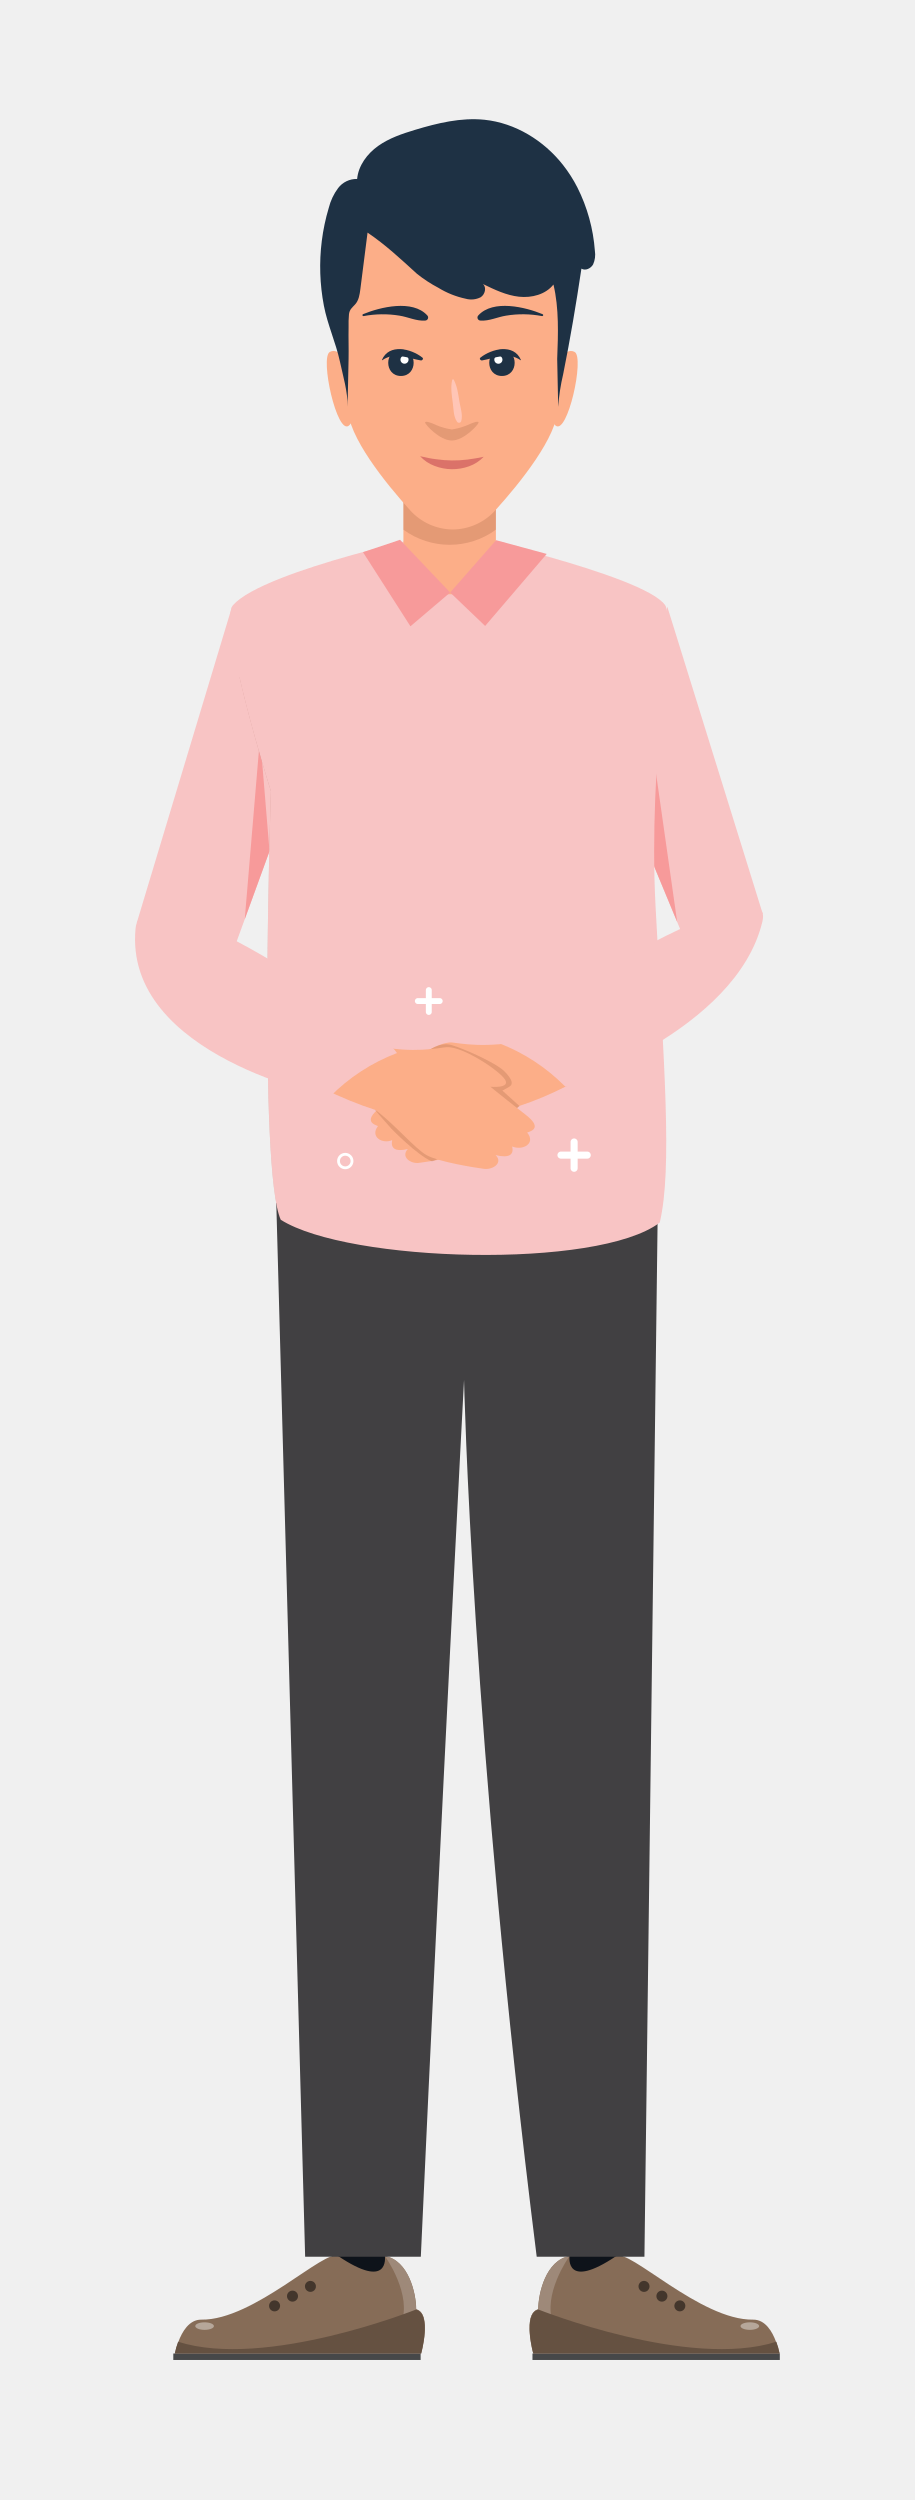
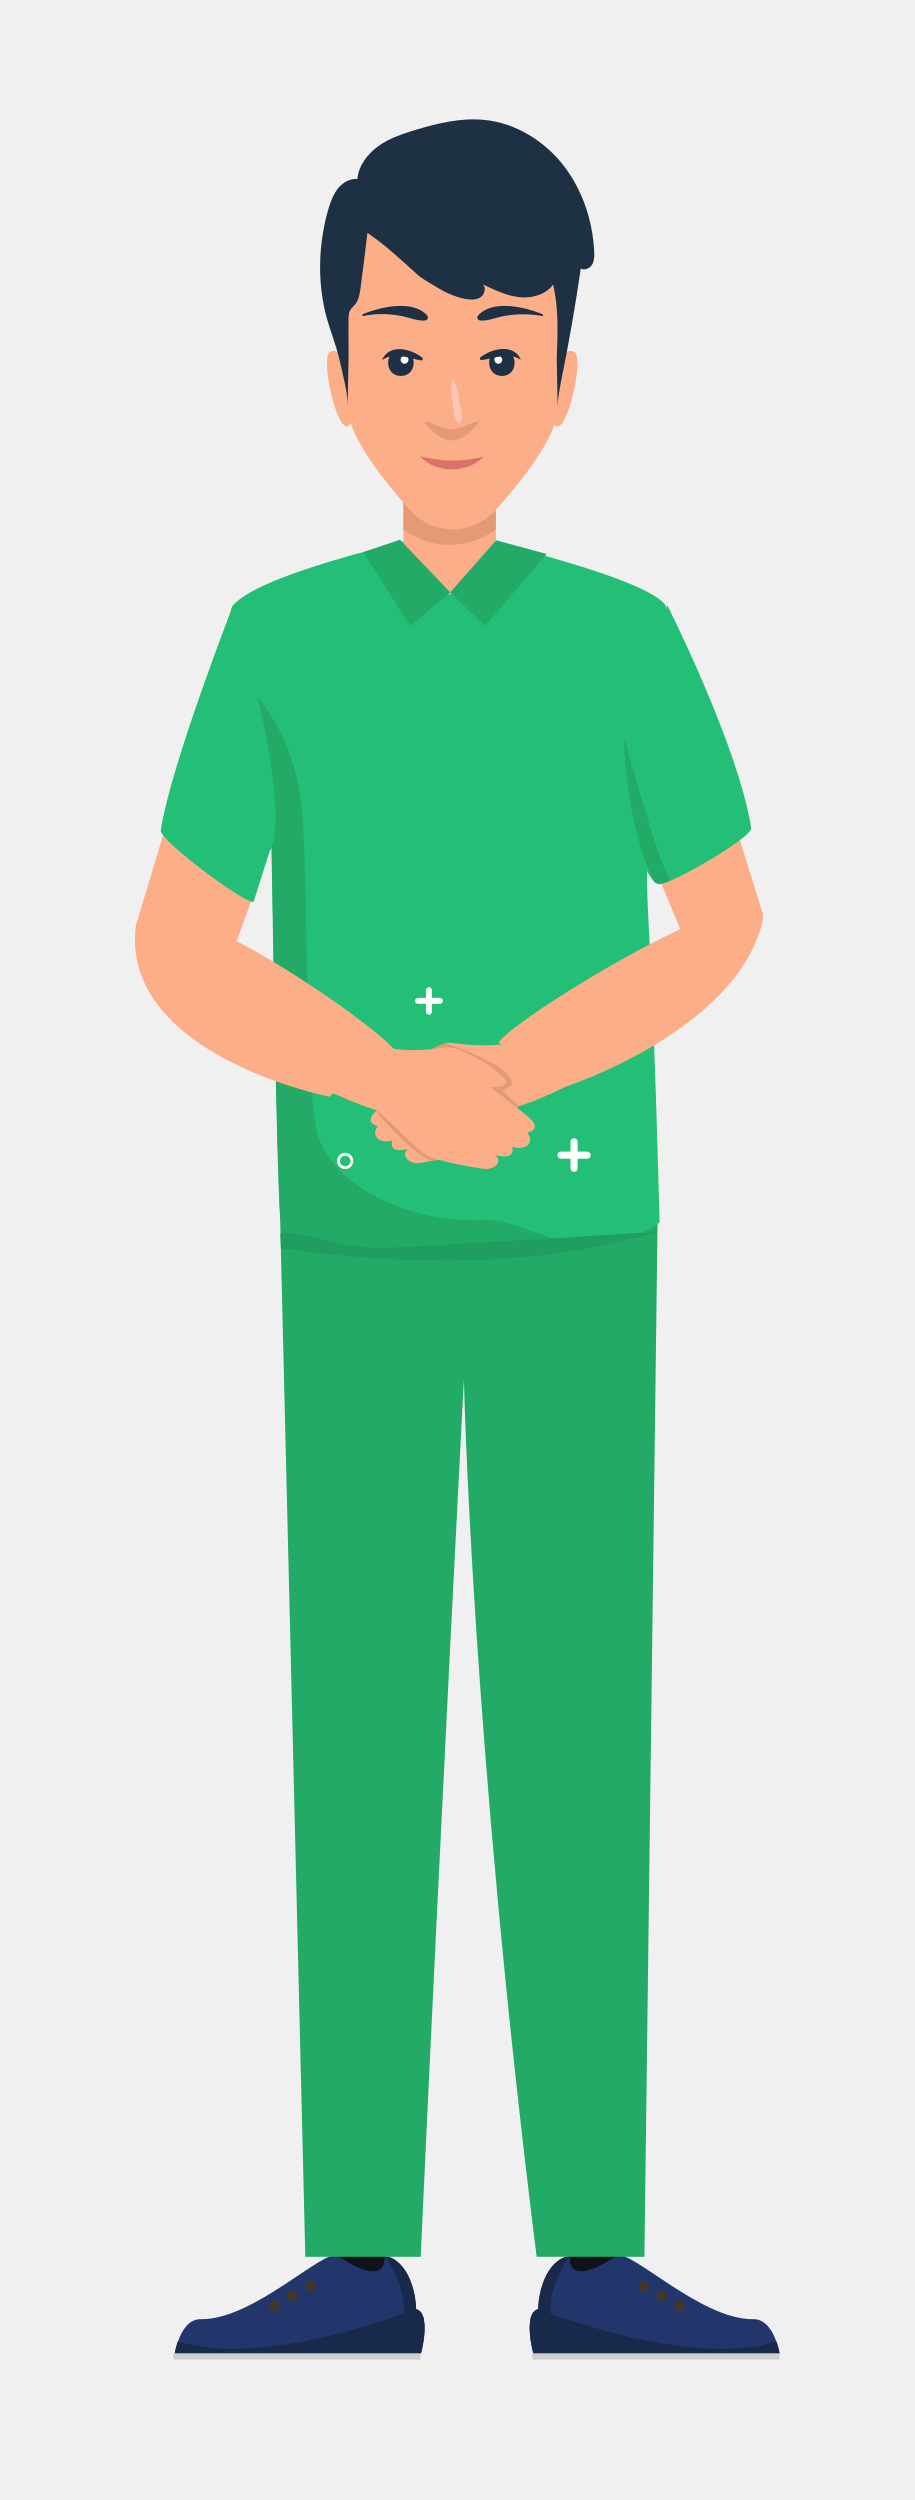
- <svg xmlns="http://www.w3.org/2000/svg" viewBox="0 0 300.52 821.26">
-   <defs>
-     <style>.cls-1{isolation:isolate;}.cls-2{fill:#f8c4c4;}.cls-3{fill:#f79a9a;}.cls-4{fill:#ddcfc9;mix-blend-mode:multiply;}.cls-5{fill:#0e131a;}.cls-6{fill:#866c57;}.cls-7{fill:#9e8979;}.cls-8{fill:#474849;}.cls-9{fill:#655141;}.cls-10{fill:#43362c;}.cls-11{fill:#b6a79a;}.cls-12{fill:#414042;}.cls-13{fill:#fcae88;}.cls-14{fill:#b06d4d;opacity:0.32;}.cls-15,.cls-16,.cls-17{fill:none;stroke:#fff;stroke-linecap:round;stroke-linejoin:round;}.cls-15{stroke-width:2.33px;}.cls-16{stroke-width:1.94px;}.cls-17{stroke-width:0.93px;}.cls-18{fill:#1e3144;}.cls-19{fill:#fff;}.cls-20{fill:#db7269;}.cls-21{fill:#ffc5b6;}</style>
-   </defs>
-   <g class="cls-1">
-     <g id="OBJECT">
-       <polygon class="cls-2" points="76.22 199.3 44.92 303.17 75.64 315.04 95.71 259.92 76.22 199.3" />
-       <polygon class="cls-3" points="88.54 279.61 80.4 301.97 85.43 242.1 88.54 279.61" />
-       <polygon class="cls-2" points="219.21 199.3 250.57 300.2 227.86 315.89 205.27 261.43 219.21 199.3" />
-       <polygon class="cls-3" points="213.9 282.24 222.46 302.88 213.9 242.75 213.9 282.24" />
-       <path class="cls-4" d="M158.84,400.76c-27.82,1-49.85-13.07-54.26-27.67s-3.15-77.3-5.06-104.75c-1.33-18.95-8.4-34-20.84-45.89C82.62,239.72,89,259.91,89,259.91S84.79,384.47,92.23,400.7c16.11,10.19,66.19,12.74,100.22,7.45C180.81,407.66,170,400.36,158.84,400.76Z" />
-       <g id="doctor">
-         <polygon class="cls-5" points="203.81 756.89 205.19 723.68 187.31 723.68 185.94 756.89 203.81 756.89" />
-         <path class="cls-6" d="M256.1,773.14H175.18s-1.88-6.78-1-11.09c.36-1.68,1.14-3,2.62-3.37,0-5.28,2.5-16.13,10.28-17.52h0c0,.38-1.42,11.23,15.3,0,4.16-2.79,27.73,21.11,45,20.85,4.05-.06,6.35,4,7.54,7.26A24.47,24.47,0,0,1,256.1,773.14Z" />
-         <path class="cls-7" d="M187.13,741.05c-.23.33-9.17,12.9-5.33,22.37a22.3,22.3,0,0,1-7.57-1.49c.36-1.67,1.14-3,2.62-3.36,0-5.29,2.5-16.13,10.28-17.52Z" />
-         <rect class="cls-8" x="174.92" y="773.14" width="81.25" height="2.12" />
-         <path class="cls-9" d="M256.1,773.14H175.18s-3.62-13.07,1.67-14.46c0,0,49.44,19.76,78.17,10.59A24.47,24.47,0,0,1,256.1,773.14Z" />
-         <path class="cls-10" d="M213.37,751.09a1.81,1.81,0,1,1-1.81-1.81A1.81,1.81,0,0,1,213.37,751.09Z" />
-         <path class="cls-10" d="M219.25,754.29a1.81,1.81,0,1,1-1.81-1.81A1.81,1.81,0,0,1,219.25,754.29Z" />
-         <path class="cls-10" d="M225.14,757.49a1.81,1.81,0,1,1-1.8-1.81A1.81,1.81,0,0,1,225.14,757.49Z" />
-         <path class="cls-11" d="M249.38,764.13c0,.68-1.37,1.24-3.06,1.24s-3.06-.56-3.06-1.24,1.37-1.24,3.06-1.24S249.38,763.44,249.38,764.13Z" />
-         <polygon class="cls-5" points="109.72 756.89 108.34 723.68 126.22 723.68 127.6 756.89 109.72 756.89" />
-         <path class="cls-6" d="M57.43,773.14h80.92s1.88-6.78,1-11.09c-.35-1.68-1.13-3-2.62-3.37,0-5.28-2.5-16.13-10.28-17.52h0c0,.38,1.42,11.23-15.3,0-4.16-2.79-27.73,21.11-45,20.85-4-.06-6.35,4-7.54,7.26A24.47,24.47,0,0,0,57.43,773.14Z" />
-         <path class="cls-7" d="M126.4,741.05c.24.33,9.17,12.9,5.33,22.37a22.3,22.3,0,0,0,7.57-1.49c-.35-1.67-1.13-3-2.62-3.36,0-5.29-2.5-16.13-10.28-17.52Z" />
-         <rect class="cls-8" x="56.93" y="773.14" width="81.25" height="2.12" />
-         <path class="cls-9" d="M57.43,773.14h80.92s3.62-13.07-1.67-14.46c0,0-49.43,19.76-78.17,10.59A24.47,24.47,0,0,0,57.43,773.14Z" />
-         <path class="cls-10" d="M100.17,751.09a1.81,1.81,0,1,0,1.8-1.81A1.8,1.8,0,0,0,100.17,751.09Z" />
-         <path class="cls-10" d="M94.28,754.29a1.81,1.81,0,1,0,1.81-1.81A1.81,1.81,0,0,0,94.28,754.29Z" />
-         <path class="cls-10" d="M88.39,757.49a1.81,1.81,0,1,0,1.81-1.81A1.81,1.81,0,0,0,88.39,757.49Z" />
-         <path class="cls-11" d="M64.15,764.13c0,.68,1.37,1.24,3.06,1.24s3.06-.56,3.06-1.24-1.37-1.24-3.06-1.24S64.15,763.44,64.15,764.13Z" />
-         <path class="cls-12" d="M90.76,395.16l9.48,346.19h38c6.67-146.07,14.2-288.06,14.2-288.06s2.47,117.23,23.87,288.06h35.39l4.4-346.19Z" />
+ <svg xmlns="http://www.w3.org/2000/svg" version="1.1" id="Layer_1" x="0px" y="0px" viewBox="0 0 300.5 821.3" style="enable-background:new 0 0 300.5 821.3;" xml:space="preserve">
+   <style type="text/css">
+ 	.st0{fill:#FCAE88;}
+ 	.st1{fill:#0E131A;}
+ 	.st2{fill:#22366B;}
+ 	.st3{fill:#18294C;}
+ 	.st4{fill:#CFCFCF;}
+ 	.st5{fill:#43362C;}
+ 	.st6{fill:#22AA66;}
+ 	.st7{fill:#24BF77;}
+ 	.st8{opacity:0.32;fill:#B06D4D;enable-background:new    ;}
+ 	.st9{fill:none;stroke:#FFFFFF;stroke-width:2.332;stroke-linecap:round;stroke-linejoin:round;}
+ 	.st10{fill:none;stroke:#FFFFFF;stroke-width:1.941;stroke-linecap:round;stroke-linejoin:round;}
+ 	.st11{fill:none;stroke:#FFFFFF;stroke-width:0.935;stroke-linecap:round;stroke-linejoin:round;}
+ 	.st12{fill:#1E3144;}
+ 	.st13{fill:#FFFFFF;}
+ 	.st14{fill:#DB7269;}
+ 	.st15{fill:#FFC5B6;}
+ 	.st16{fill:#209E5F;}
+ </style>
+   <g id="BACKGROUND">
+ </g>
+   <g id="OBJECT">
+     <g>
+       <g>
+         <polygon class="st0" points="76.2,199.3 44.9,303.2 75.6,315 95.7,259.9    " />
      </g>
-       <path class="cls-2" d="M216.73,401.62c-20.33,15.45-102.3,13.13-124.5-.92C84.79,384.47,89,259.91,89,259.91s-17.53-55.37-12.45-61.12c10.32-11.69,70.69-24.22,70.69-24.22s64.23,14.18,71.26,24.22c3.41,4.88-5.71,50.08-3.15,98.89C218.08,349.35,220.94,383.84,216.73,401.62Z" />
-       <rect class="cls-13" x="132.52" y="158.47" width="30.38" height="36.74" />
-       <path class="cls-14" d="M132.52,158.47V174a25.7,25.7,0,0,0,30.38,0V158.47Z" />
-       <polygon class="cls-3" points="147.88 194.64 134.83 205.74 119.25 181.4 131.41 177.32 147.88 194.64" />
-       <polygon class="cls-3" points="147.88 194.64 159.37 205.63 179.6 181.97 162.97 177.45 147.88 194.64" />
-       <path class="cls-13" d="M232.43,308.06v.28a27.91,27.91,0,0,1-9.66,23.27c-11.6,10-31.33,24.9-52.17,31.7-5.51,4.18-11.86,12.39-15.5,14.53s-14.77,3.84-17.51,4.18-6-2-3.62-4.56c-4.21,1-5.68-.24-5.14-2.92-3.23,1.41-7.37-1.11-4.66-4.63-1.62-.57-4.57-1.78.39-5.83s10.71-8.92,10.71-8.92-6.25.54-4.52-2.43,12.9-10.73,17.75-10.27,35.2,7.44,73.73-29.79" />
-       <path class="cls-14" d="M140.61,345.24s3.75-3.08,7.7-1.94S163,349.15,165.77,352s2.81,4.24,1.53,5-2.27,1.27-2.27,1.27l5.63,5.08-2.37,2s-25.07,16.7-26.5,16.12c-4.7-1.93-13.13-10.6-13.13-10.6s-5.14-5.77-5.39-6.16S140.61,345.24,140.61,345.24Z" />
-       <path class="cls-13" d="M56.06,308.09v.27a27.34,27.34,0,0,0,10,22.92c12.47,10.19,34.31,26,57.21,33.33,6,4.3,12.93,12.65,16.88,14.87s15.9,4.11,18.85,4.49,6.38-2,3.8-4.51c4.51,1.08,6.09-.14,5.45-2.84,3.48,1.47,7.9-1,4.92-4.57,1.72-.55,4.88-1.71-.51-5.87S161.09,357,161.09,357s6.71.65,4.81-2.36-14-11-19.21-10.64-32.58,8.22-74.52-29.79" />
-       <line class="cls-15" x1="188.6" y1="375.15" x2="188.6" y2="383.78" />
-       <line class="cls-15" x1="192.91" y1="379.46" x2="184.28" y2="379.46" />
-       <line class="cls-16" x1="140.86" y1="325.25" x2="140.86" y2="332.44" />
-       <line class="cls-16" x1="144.45" y1="328.85" x2="137.26" y2="328.85" />
-       <circle class="cls-17" cx="113.42" cy="381.41" r="2.22" />
-       <path class="cls-2" d="M250.45,302.75c5.1-21.34-81.66,31.37-86.77,39.85A61.71,61.71,0,0,1,185.74,357S241.84,338.8,250.45,302.75Z" />
-       <path class="cls-2" d="M44.53,305c2.11-22.16,80.76,32.45,85.88,40.93a61.69,61.69,0,0,0-22.07,14.41S40.53,347,44.53,305Z" />
-       <path class="cls-13" d="M182.65,120.14s2.78-6.32,6.12-4.53-2.38,27.64-6.31,24.16S182.65,120.14,182.65,120.14Z" />
-       <path class="cls-13" d="M114.47,120.14s-2.78-6.32-6.12-4.53,2.39,27.64,6.32,24.16S114.47,120.14,114.47,120.14Z" />
-       <path class="cls-13" d="M148.75,173.94h0a19.05,19.05,0,0,1-14.13-6.43c-7.83-8.68-20.44-24.16-20.44-33.82L112,96.44c0-20.38,17.62-33.37,36.71-33.37h0c11.83,0,23.09,4.89,29.95,13.46a30.93,30.93,0,0,1,6.76,19.66l-2.14,37.5c0,9.66-12.62,25.14-20.45,33.82A19,19,0,0,1,148.75,173.94Z" />
-       <path class="cls-18" d="M189.67,61.58a45.23,45.23,0,0,0-4.75-7.43c-6.3-8-15.66-13.77-25.8-14.81-7.69-.78-15.39,1.09-22.79,3.32-4.23,1.28-8.5,2.72-12.1,5.28s-6.51,6.45-6.91,10.85a7.59,7.59,0,0,0-6.25,3A18.23,18.23,0,0,0,108,68.29a66.66,66.66,0,0,0-2.29,10.85,68,68,0,0,0,.68,21.25c1.22,6.35,3.88,12,5.27,18.36,1,4.7,2.62,10,2.52,14.85,0,0,.33-15.72.33-15.74.07-3.42-.07-6.84,0-10.26a37.8,37.8,0,0,1,.13-4.39c.2-1.56,1-2.09,2-3.19,1.24-1.35,1.52-3.29,1.75-5.11q1.17-9.24,2.35-18.5c5.91,4,11,8.76,16.24,13.54a44.2,44.2,0,0,0,7,4.58,28.5,28.5,0,0,0,9,3.6,6.79,6.79,0,0,0,4.93-.49c1.43-.92,2-3.2.76-4.33,3.78,1.84,7.64,3.7,11.81,4.16s8.77-.73,11.33-4c1.87,7.79,1.54,16.45,1.23,24.44l.33,15.74A65.06,65.06,0,0,1,185,122.94c2.32-11.54,4.25-23,6-34.69,1.3.8,3.1-.06,3.84-1.39a7.85,7.85,0,0,0,.58-4.46A55.24,55.24,0,0,0,189.67,61.58Z" />
-       <path class="cls-14" d="M153.43,139.7a21.64,21.64,0,0,1-5,1.39,21.62,21.62,0,0,1-5-1.39c-2.06-1-3.83-1.5-3.78-.87s4.76,5.88,8.78,5.88,8.74-5.25,8.78-5.88S155.49,138.73,153.43,139.7Z" />
-       <path class="cls-18" d="M131.71,123.51c5.56,0,5.57-8.65,0-8.65s-5.57,8.65,0,8.65Z" />
-       <path class="cls-19" d="M134.21,118.16a1.33,1.33,0,1,1-1.33-1.34A1.33,1.33,0,0,1,134.21,118.16Z" />
-       <path class="cls-18" d="M125.55,118.34c4.12-2.85,8.35-.67,12.68.06.48.08,1-.54.54-.92-3.76-3-11-4.7-13.31.77,0,0,0,.13.09.09Z" />
-       <path class="cls-18" d="M164.89,123.51c-5.56,0-5.57-8.65,0-8.65s5.57,8.65,0,8.65Z" />
-       <path class="cls-19" d="M162.38,118.16a1.34,1.34,0,1,0,1.33-1.34A1.34,1.34,0,0,0,162.38,118.16Z" />
-       <path class="cls-18" d="M171.13,118.25c-2.34-5.47-9.55-3.75-13.31-.77-.48.38.06,1,.54.92,4.33-.73,8.57-2.91,12.68-.06.06,0,.11,0,.09-.09Z" />
-       <path class="cls-18" d="M119.42,103.84a34,34,0,0,1,11.81-.15c2.81.44,5.6,1.84,8.42,1.62a1,1,0,0,0,.7-1.71c-4.84-5.3-15.45-2.73-21.1-.39a.33.33,0,0,0,.17.63Z" />
-       <path class="cls-18" d="M178.25,103.21c-5.66-2.35-16.26-4.91-21.11.39a1,1,0,0,0,.71,1.71c2.79.22,5.63-1.19,8.41-1.62a33.7,33.7,0,0,1,11.81.15.33.33,0,0,0,.18-.63Z" />
-       <path class="cls-20" d="M138,149.86c1.87.43,3.59.81,5.31,1a38.64,38.64,0,0,0,5.12.4,36.94,36.94,0,0,0,5.13-.29c1.73-.2,3.46-.54,5.34-.92a12.11,12.11,0,0,1-4.79,3.12,16.19,16.19,0,0,1-11.39-.13A12.15,12.15,0,0,1,138,149.86Z" />
-       <path class="cls-21" d="M148.54,124.82c-.56,2.56-.14,5,.21,7.57.27,2,.19,4.44,1.37,6.12a.77.77,0,0,0,1.4-.18c.57-2-.23-4.25-.57-6.24-.42-2.55-.68-5-1.88-7.34a.29.29,0,0,0-.53.07Z" />
    </g>
+     <g>
+       <g>
+         <polygon class="st0" points="219.2,199.3 250.6,300.2 227.9,315.9 205.3,261.4    " />
+       </g>
+     </g>
+     <g id="doctor_23_">
+       <g>
+         <g>
+           <polygon class="st1" points="203.8,756.9 205.2,723.7 187.3,723.7 185.9,756.9     " />
+           <g>
+             <path class="st2" d="M256.1,773.1h-80.9c0,0-1.9-6.8-0.9-11.1c0.4-1.7,1.1-3,2.6-3.4c0-5.3,2.5-16.1,10.3-17.5l0,0       c-0.1,0.4-1.4,11.2,15.3,0c4.2-2.8,27.7,21.1,45,20.8c4-0.1,6.4,4,7.5,7.3C255.8,771.4,256.1,773.1,256.1,773.1z" />
+             <path class="st3" d="M187.1,741.1c-0.2,0.3-9.2,12.9-5.3,22.4c-2.6,0-5.1-0.6-7.6-1.5c0.4-1.7,1.1-3,2.6-3.4       C176.8,753.3,179.3,742.4,187.1,741.1C187.1,741,187.1,741,187.1,741.1z" />
+             <rect x="174.9" y="773.1" class="st4" width="81.2" height="2.1" />
+             <path class="st3" d="M256.1,773.1h-80.9c0,0-3.6-13.1,1.7-14.5c0,0,49.4,19.8,78.2,10.6C255.8,771.4,256.1,773.1,256.1,773.1z" />
+             <g>
+               <path class="st5" d="M213.4,751.1c0,1-0.8,1.8-1.8,1.8s-1.8-0.8-1.8-1.8s0.8-1.8,1.8-1.8C212.6,749.3,213.4,750.1,213.4,751.1        z" />
+               <path class="st5" d="M219.3,754.3c0,1-0.8,1.8-1.8,1.8s-1.8-0.8-1.8-1.8s0.8-1.8,1.8-1.8C218.4,752.5,219.3,753.3,219.3,754.3        z" />
+               <path class="st5" d="M225.1,757.5c0,1-0.8,1.8-1.8,1.8s-1.8-0.8-1.8-1.8s0.8-1.8,1.8-1.8S225.1,756.5,225.1,757.5z" />
+             </g>
+           </g>
+         </g>
+         <g>
+           <polygon class="st1" points="109.7,756.9 108.3,723.7 126.2,723.7 127.6,756.9     " />
+           <g>
+             <path class="st2" d="M57.4,773.1h80.9c0,0,1.9-6.8,0.9-11.1c-0.4-1.7-1.1-3-2.6-3.4c0-5.3-2.5-16.1-10.3-17.5l0,0       c0.1,0.4,1.4,11.2-15.3,0c-4.2-2.8-27.7,21.1-45,20.8c-4.1-0.1-6.4,4-7.5,7.3C57.7,771.4,57.4,773.1,57.4,773.1z" />
+             <path class="st3" d="M126.4,741.1c0.2,0.3,9.2,12.9,5.3,22.4c2.6,0,5.1-0.6,7.6-1.5c-0.4-1.7-1.1-3-2.6-3.4       C136.7,753.3,134.2,742.4,126.4,741.1C126.4,741,126.4,741,126.4,741.1z" />
+             <rect x="56.9" y="773.1" class="st4" width="81.2" height="2.1" />
+             <path class="st3" d="M57.4,773.1h80.9c0,0,3.6-13.1-1.7-14.5c0,0-49.4,19.8-78.2,10.6C57.7,771.4,57.4,773.1,57.4,773.1z" />
+             <g>
+               <path class="st5" d="M100.2,751.1c0,1,0.8,1.8,1.8,1.8s1.8-0.8,1.8-1.8s-0.8-1.8-1.8-1.8S100.2,750.1,100.2,751.1z" />
+               <path class="st5" d="M94.3,754.3c0,1,0.8,1.8,1.8,1.8s1.8-0.8,1.8-1.8s-0.8-1.8-1.8-1.8C95.1,752.5,94.3,753.3,94.3,754.3z" />
+               <path class="st5" d="M88.4,757.5c0,1,0.8,1.8,1.8,1.8s1.8-0.8,1.8-1.8s-0.8-1.8-1.8-1.8C89.2,755.7,88.4,756.5,88.4,757.5z" />
+             </g>
+           </g>
+         </g>
+         <g>
+           <path class="st6" d="M91.9,395.2l8.4,346.2h37.9c6.7-146.1,14.2-288.1,14.2-288.1s2.5,117.2,23.9,288.1h35.4l4.4-346.2H91.9z" />
+         </g>
+       </g>
+     </g>
+     <path class="st7" d="M216.7,401.6c-20.3,15.5-102.3,13.1-124.5-0.9C90.8,383.6,89,259.9,89,259.9s-17.5-55.4-12.4-61.1   c10.3-11.7,70.7-24.2,70.7-24.2s64.2,14.2,71.3,24.2c3.4,4.9-8.2,52.1-5.7,100.9C215.6,351.4,216.1,384,216.7,401.6z" />
+     <g>
+       <rect x="132.5" y="158.5" class="st0" width="30.4" height="36.7" />
+       <path class="st8" d="M132.5,158.5V174c4.7,3.2,9.8,5,15.2,5s10.5-1.8,15.2-5v-15.5H132.5z" />
+     </g>
+     <g>
+       <g>
+         <polygon class="st6" points="147.9,194.6 134.8,205.7 119.3,181.4 131.4,177.3    " />
+       </g>
+       <g>
+         <polygon class="st6" points="147.9,194.6 159.4,205.6 179.6,182 163,177.5    " />
+       </g>
+     </g>
+     <g>
+       <path class="st0" d="M232.4,308.1v0.3c0.7,8.9-2.9,17.5-9.7,23.3c-11.6,10-31.3,24.9-52.2,31.7c-5.5,4.2-11.9,12.4-15.5,14.5    s-14.8,3.8-17.5,4.2c-2.7,0.3-6-2.1-3.6-4.6c-4.2,1-5.7-0.2-5.1-2.9c-3.2,1.4-7.4-1.1-4.7-4.6c-1.6-0.6-4.6-1.8,0.4-5.8    c5-4.1,10.7-8.9,10.7-8.9s-6.2,0.5-4.5-2.4s12.9-10.7,17.7-10.3c4.8,0.5,35.2,7.4,73.7-29.8" />
+       <path class="st8" d="M140.6,345.2c0,0,3.7-3.1,7.7-1.9s14.6,5.9,17.5,8.7c2.8,2.8,2.8,4.2,1.5,5s-2.3,1.3-2.3,1.3l5.6,5.1l-2.4,2    c0,0-25.1,16.7-26.5,16.1c-4.7-1.9-13.1-10.6-13.1-10.6s-5.1-5.8-5.4-6.2C123,364.3,140.6,345.2,140.6,345.2z" />
+       <line class="st9" x1="188.6" y1="375.1" x2="188.6" y2="383.8" />
+       <line class="st9" x1="192.9" y1="379.5" x2="184.3" y2="379.5" />
+       <line class="st10" x1="140.9" y1="325.3" x2="140.9" y2="332.4" />
+       <line class="st10" x1="144.5" y1="328.8" x2="137.3" y2="328.8" />
+       <circle class="st11" cx="113.4" cy="381.4" r="2.2" />
+       <path class="st0" d="M56.1,308.1v0.3c-0.6,8.8,3.2,17.3,10,22.9c12.5,10.2,34.3,26,57.2,33.3c6,4.3,12.9,12.7,16.9,14.9    c3.9,2.2,15.9,4.1,18.8,4.5c2.9,0.4,6.4-2,3.8-4.5c4.5,1.1,6.1-0.1,5.5-2.8c3.5,1.5,7.9-1,4.9-4.6c1.7-0.5,4.9-1.7-0.5-5.9    c-5.4-4.2-11.6-9.1-11.6-9.1s6.7,0.6,4.8-2.4s-14-11-19.2-10.6c-5.2,0.3-32.6,8.2-74.5-29.8" />
+     </g>
+     <g>
+       <path class="st0" d="M250.5,302.8c5.1-21.3-81.7,31.4-86.8,39.8c13.8,5.3,22.1,14.4,22.1,14.4S241.8,338.8,250.5,302.8z" />
+     </g>
+     <path class="st6" d="M158.8,400.8c-27.8,1-49.9-13.1-54.3-27.7s-3.2-77.3-5.1-104.8c-1.3-18.9-8.4-34-20.8-45.9   c3.9,17.3,10.3,37.5,10.3,37.5s1.8,124.8,3.2,140.8c15.5,11.3,67.5,14.2,101.6,8.9C182.2,409.2,170,400.4,158.8,400.8z" />
+     <g>
+       <path class="st0" d="M44.5,305c2.1-22.2,80.8,32.4,85.9,40.9c-13.8,5.3-22.1,14.4-22.1,14.4S40.5,347,44.5,305z" />
+     </g>
+     <g>
+       <g>
+         <path class="st0" d="M182.6,120.1c0,0,2.8-6.3,6.1-4.5s-2.4,27.6-6.3,24.2C178.5,136.3,182.6,120.1,182.6,120.1z" />
+         <path class="st0" d="M114.5,120.1c0,0-2.8-6.3-6.1-4.5c-3.3,1.8,2.4,27.6,6.3,24.2C118.6,136.3,114.5,120.1,114.5,120.1z" />
+         <path class="st0" d="M148.7,173.9L148.7,173.9c-5.3,0-10.4-2.3-14.1-6.4c-7.8-8.7-20.4-24.2-20.4-33.8L112,96.4     C112,76,129.6,63,148.7,63l0,0c11.8,0,23.1,4.9,29.9,13.5c4.2,5.3,6.8,11.9,6.8,19.7l-2.1,37.5c0,9.7-12.6,25.1-20.4,33.8     C159.2,171.6,154.1,173.9,148.7,173.9z" />
+         <path class="st12" d="M189.7,61.6c-1.3-2.6-2.9-5.1-4.7-7.4c-6.3-8-15.7-13.8-25.8-14.8c-7.7-0.8-15.4,1.1-22.8,3.3     c-4.2,1.3-8.5,2.7-12.1,5.3s-6.5,6.4-6.9,10.8c-2.4-0.2-4.7,1.1-6.3,3c-1.5,1.9-2.4,4.2-3.1,6.5c-1.1,3.5-1.8,7.2-2.3,10.9     c-0.9,7.1-0.7,14.3,0.7,21.3c1.2,6.3,3.9,12,5.3,18.4c1,4.7,2.6,10,2.5,14.8l0.3-15.7c0.1-3.4-0.1-6.8,0-10.3     c0-1.4-0.1-3,0.1-4.4c0.2-1.6,1-2.1,2-3.2c1.2-1.4,1.5-3.3,1.8-5.1c0.8-6.2,1.6-12.3,2.3-18.5c5.9,4,11,8.8,16.2,13.5     c1.9,1.8,4.8,3.2,7,4.6c2.8,1.7,5.8,3,9,3.6c1.7,0.3,3.5,0.4,4.9-0.5s2-3.2,0.8-4.3c3.8,1.8,7.6,3.7,11.8,4.2s8.8-0.7,11.3-4.1     c1.9,7.8,1.5,16.5,1.2,24.4l0.3,15.7c0.1-3.6,0.9-7.2,1.6-10.7c2.3-11.5,4.3-23,6-34.7c1.3,0.8,3.1-0.1,3.8-1.4s0.7-2.9,0.6-4.5     C194.8,75.2,193,68,189.7,61.6z" />
+       </g>
+       <g>
+         <path class="st8" d="M153.4,139.7c-2.1,1-5,1.4-5,1.4s-2.9-0.4-5-1.4s-3.8-1.5-3.8-0.9s4.8,5.9,8.8,5.9s8.7-5.3,8.8-5.9     C157.3,138.2,155.5,138.7,153.4,139.7z" />
+         <g>
+           <g>
+             <path class="st12" d="M131.7,123.5c5.6,0,5.6-8.6,0-8.6C126.1,114.9,126.1,123.5,131.7,123.5L131.7,123.5z" />
+           </g>
+           <path class="st13" d="M134.2,118.2c0,0.7-0.6,1.3-1.3,1.3s-1.3-0.6-1.3-1.3c0-0.7,0.6-1.3,1.3-1.3      C133.6,116.8,134.2,117.4,134.2,118.2z" />
+           <g>
+             <path class="st12" d="M125.5,118.3c4.1-2.8,8.4-0.7,12.7,0.1c0.5,0.1,1-0.5,0.5-0.9C135,114.5,127.8,112.8,125.5,118.3       C125.4,118.3,125.5,118.4,125.5,118.3L125.5,118.3z" />
+           </g>
+         </g>
+         <g>
+           <g>
+             <path class="st12" d="M164.9,123.5c-5.6,0-5.6-8.6,0-8.6C170.4,114.9,170.5,123.5,164.9,123.5L164.9,123.5z" />
+           </g>
+           <path class="st13" d="M162.4,118.2c0,0.7,0.6,1.3,1.3,1.3s1.3-0.6,1.3-1.3c0-0.7-0.6-1.3-1.3-1.3      C163,116.8,162.4,117.4,162.4,118.2z" />
+           <g>
+             <path class="st12" d="M171.1,118.2c-2.3-5.5-9.6-3.7-13.3-0.8c-0.5,0.4,0.1,1,0.5,0.9C162.7,117.7,166.9,115.5,171.1,118.2       C171.1,118.4,171.2,118.3,171.1,118.2L171.1,118.2z" />
+           </g>
+         </g>
+         <g>
+           <path class="st12" d="M119.4,103.8c3.8-0.8,8-0.8,11.8-0.1c2.8,0.4,5.6,1.8,8.4,1.6c0.9-0.1,1.3-1,0.7-1.7      c-4.8-5.3-15.5-2.7-21.1-0.4C118.9,103.4,119,103.9,119.4,103.8L119.4,103.8z" />
+         </g>
+         <g>
+           <path class="st12" d="M178.2,103.2c-5.7-2.3-16.3-4.9-21.1,0.4c-0.6,0.7-0.2,1.6,0.7,1.7c2.8,0.2,5.6-1.2,8.4-1.6      c3.9-0.6,8-0.6,11.8,0.1C178.5,103.9,178.6,103.4,178.2,103.2L178.2,103.2z" />
+         </g>
+         <g>
+           <path class="st14" d="M138,149.9c1.9,0.4,3.6,0.8,5.3,1c1.7,0.3,3.4,0.4,5.1,0.4c1.7,0,3.4-0.1,5.1-0.3c1.7-0.2,3.5-0.5,5.3-0.9      c-1.3,1.4-3,2.4-4.8,3.1c-1.8,0.7-3.8,1-5.7,1s-3.9-0.4-5.7-1.1C140.9,152.4,139.3,151.3,138,149.9z" />
+         </g>
+         <g>
+           <path class="st15" d="M148.5,124.8c-0.6,2.6-0.1,5,0.2,7.6c0.3,2,0.2,4.4,1.4,6.1c0.4,0.5,1.2,0.5,1.4-0.2      c0.6-2-0.2-4.2-0.6-6.2c-0.4-2.6-0.7-5-1.9-7.3C149,124.5,148.6,124.6,148.5,124.8L148.5,124.8z" />
+         </g>
+       </g>
+     </g>
+     <path class="st7" d="M76.6,198.8c0,0-20.6,52.8-23.8,74c-0.5,3.1,27,23.8,30.5,23.5l5.3-16.7C88.5,279.6,97.6,270.3,76.6,198.8z" />
+     <path class="st7" d="M219.2,198.8c0,0,23.2,45.9,27.6,73.2c0.5,3.1-26.8,18.8-30.3,18.5s-7-12.3-7-12.3S198.1,270.3,219.2,198.8z" />
+     <path class="st6" d="M215,289.8c0,0-5.2-9.4-7.9-26.2s-1.9-20.9-1.9-20.9s12.2,45,15.2,46.4C220.5,289.2,217.1,290.8,215,289.8z" />
+     <path class="st16" d="M215.8,404.7c-38.8,11.8-82.4,11.2-123.5,5.4l-0.2-4.6c0,0,1.7-1.4,13.4,1.6s16.1,2.7,22,2.8   C133.4,409.8,215.8,404.7,215.8,404.7z" />
  </g>
</svg>
